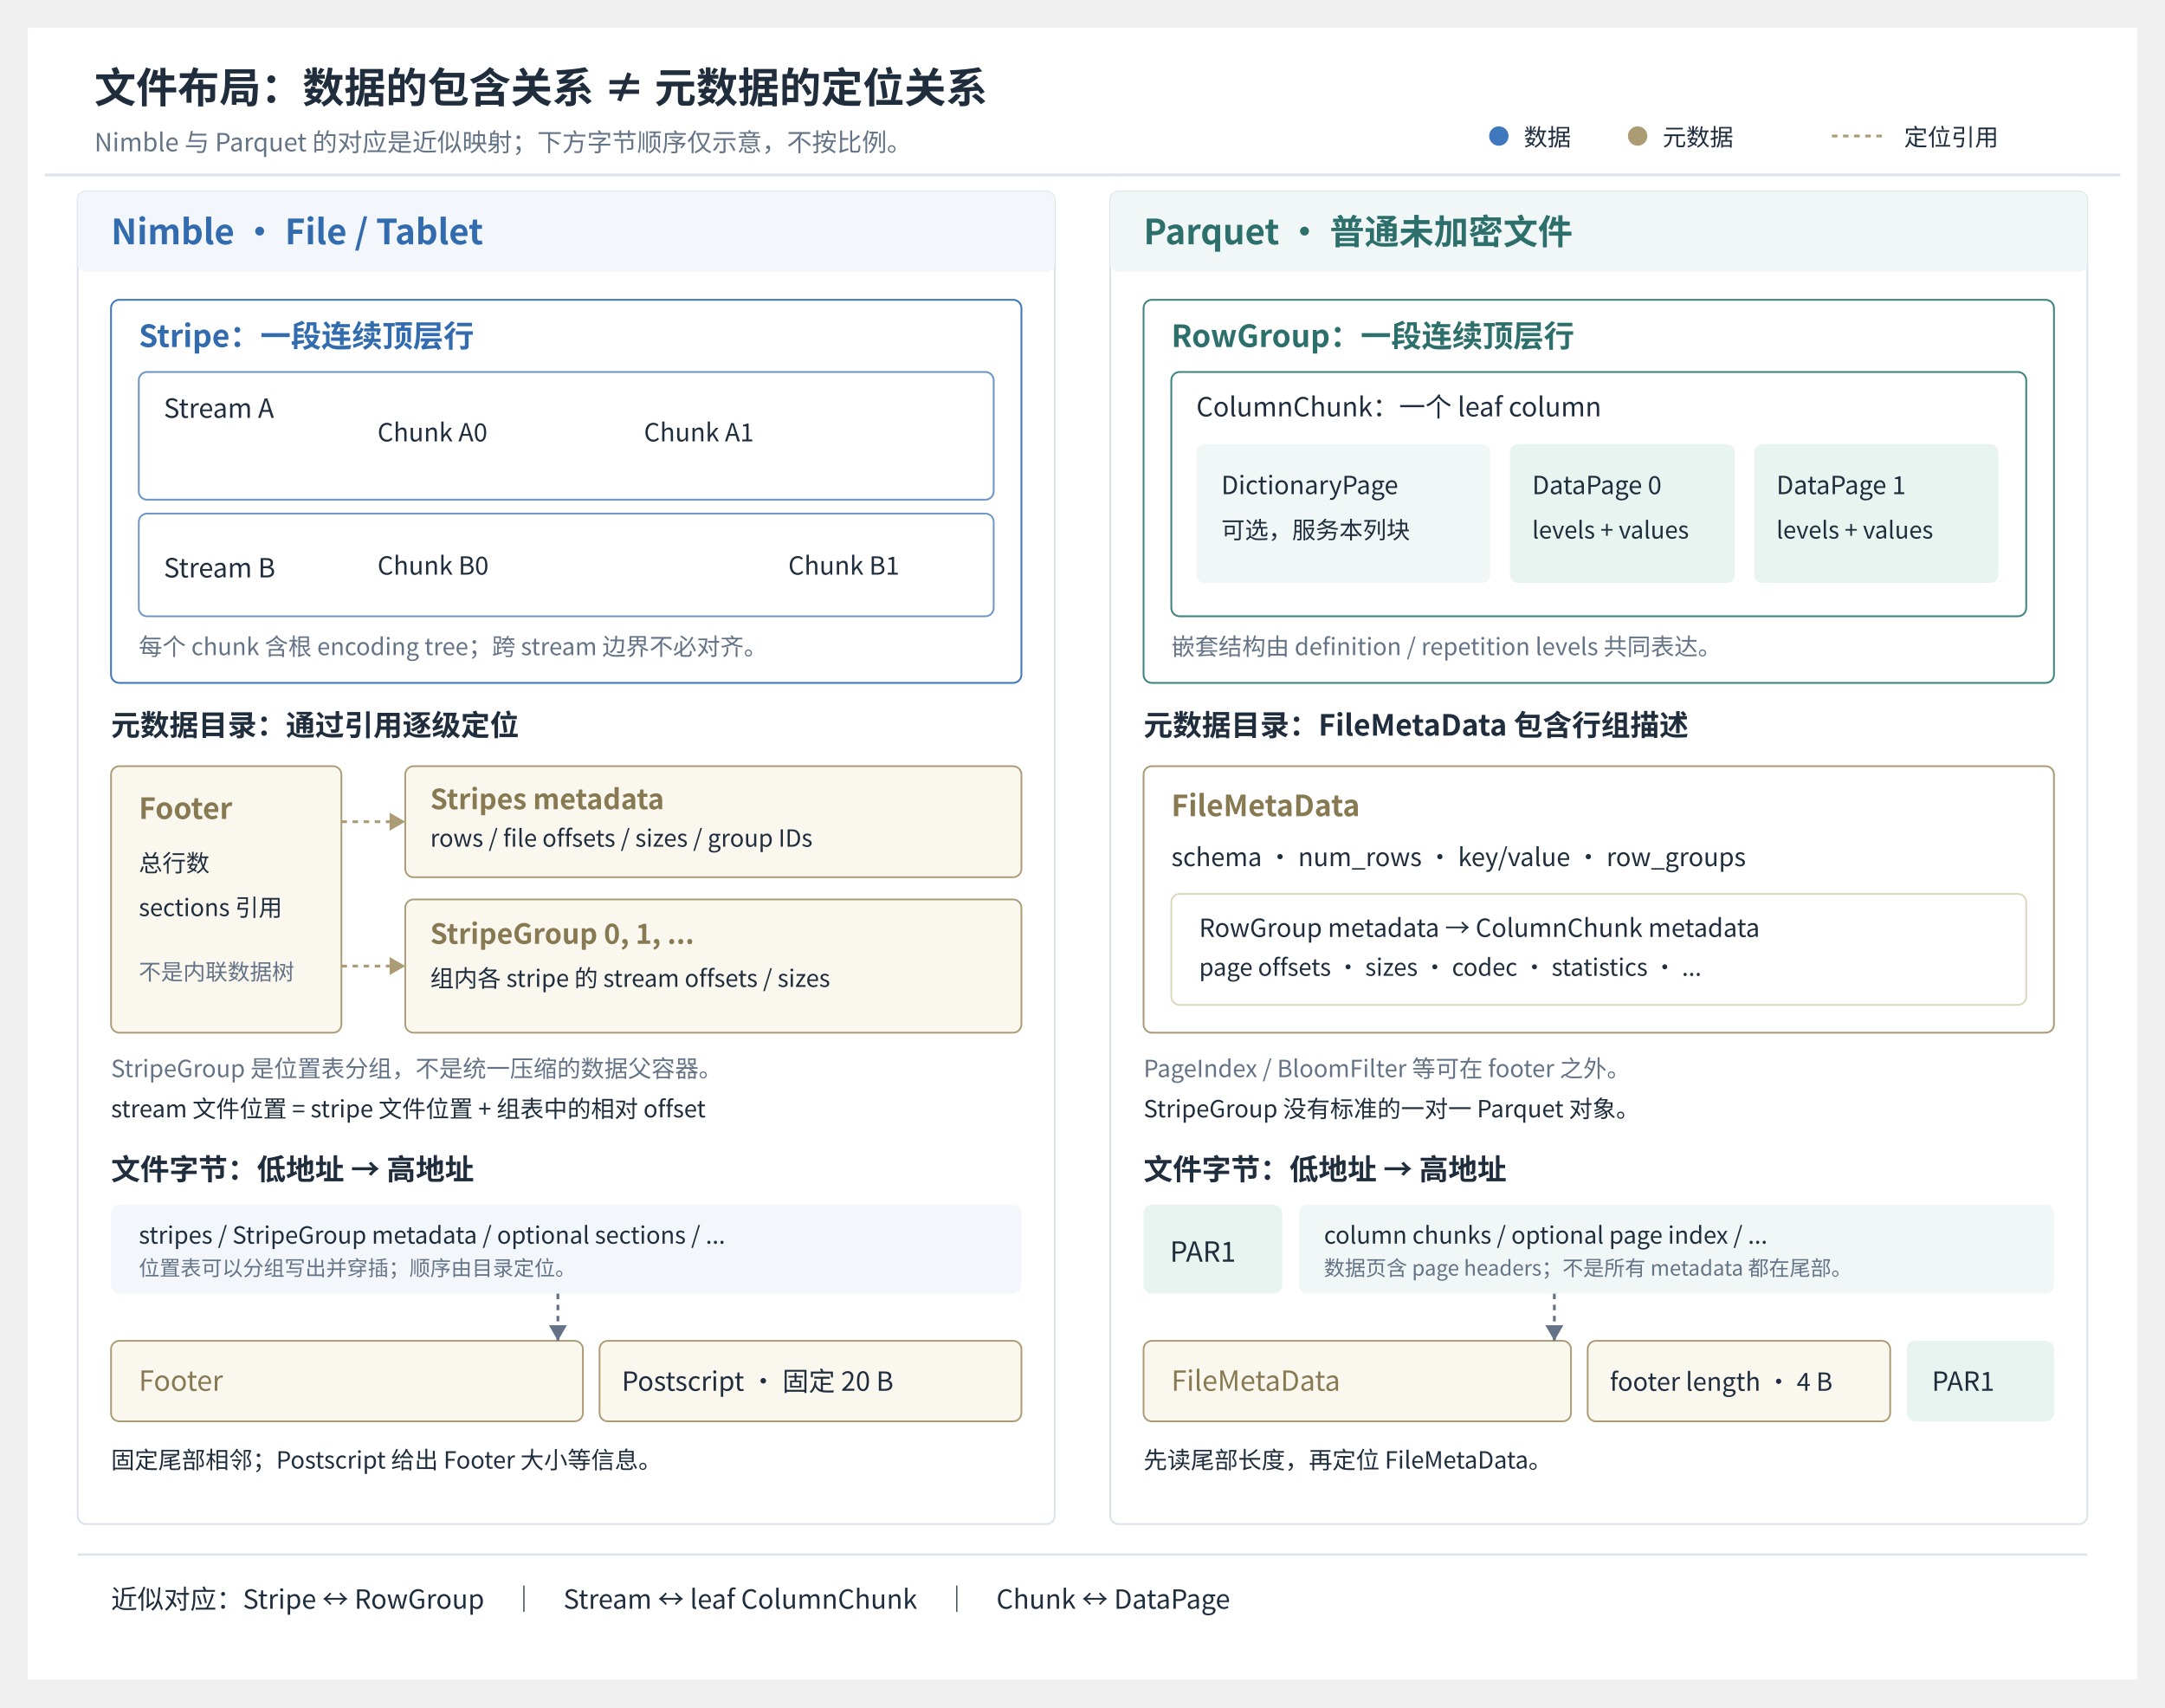
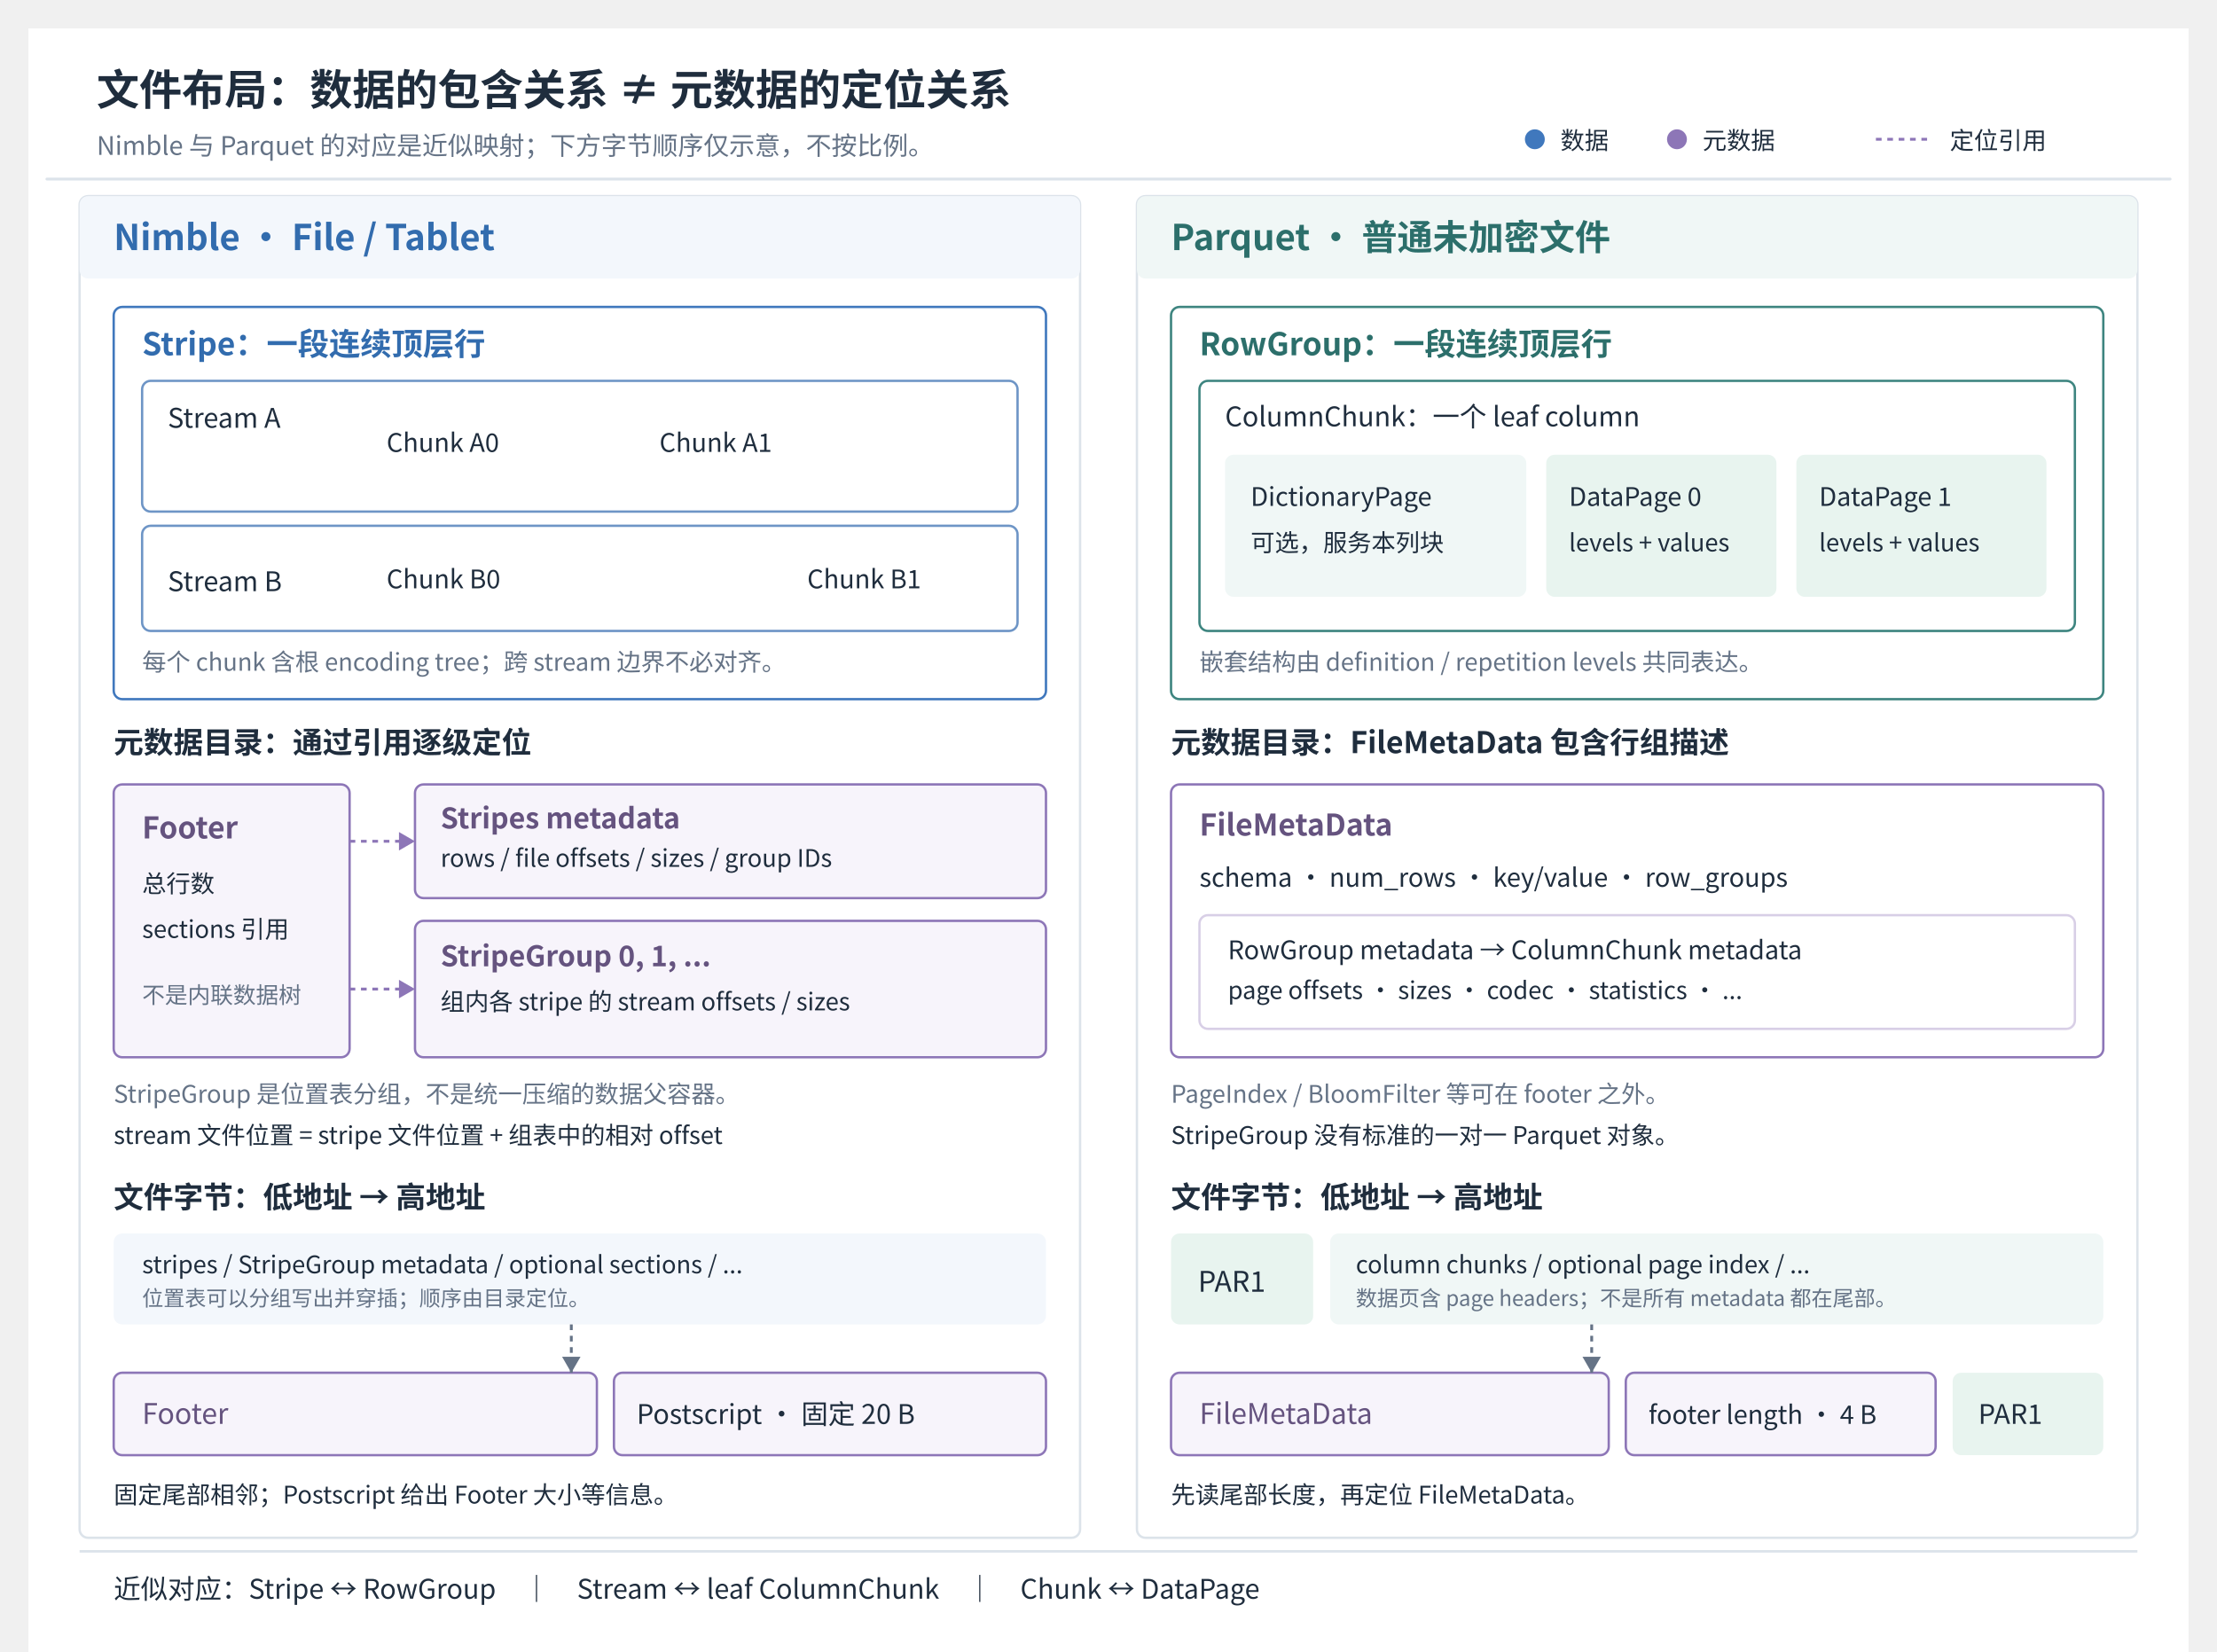
- <svg xmlns="http://www.w3.org/2000/svg" width="1560" height="1230" viewBox="-20 -20 1560 1230" role="img">
+ <svg xmlns="http://www.w3.org/2000/svg" width="1560" height="1162.001" viewBox="-20 -20 1560 1162.001" role="img">
  <defs>
    <marker id="connector-arrow-0" markerUnits="userSpaceOnUse" markerWidth="40" markerHeight="40" refX="11.258" refY="0" orient="auto" overflow="visible">
-       <path fill="#ac9c76" stroke="none" d="M 11.258 0 L 0 -6.5 L 0 6.5 Z" />
+       <path fill="#8d76b7" stroke="none" d="M 11.258 0 L 0 -6.5 L 0 6.5 Z" />
    </marker>
    <marker id="connector-arrow-1" markerUnits="userSpaceOnUse" markerWidth="40" markerHeight="40" refX="11.258" refY="0" orient="auto" overflow="visible">
-       <path fill="#ac9c76" stroke="none" d="M 11.258 0 L 0 -6.5 L 0 6.5 Z" />
+       <path fill="#8d76b7" stroke="none" d="M 11.258 0 L 0 -6.5 L 0 6.5 Z" />
    </marker>
    <marker id="connector-arrow-2" markerUnits="userSpaceOnUse" markerWidth="40" markerHeight="40" refX="11.258" refY="0" orient="auto" overflow="visible">
      <path fill="#657386" stroke="none" d="M 11.258 0 L 0 -6.5 L 0 6.5 Z" />
    </marker>
    <marker id="connector-arrow-3" markerUnits="userSpaceOnUse" markerWidth="40" markerHeight="40" refX="11.258" refY="0" orient="auto" overflow="visible">
      <path fill="#657386" stroke="none" d="M 11.258 0 L 0 -6.5 L 0 6.5 Z" />
    </marker>
  </defs>
  <g id="o7:1" transform="translate(0, 0)">
-     <rect x="0" y="0" width="1520" height="1190" fill="white" stroke="none" stroke-width="0" rx="0" ry="0" />
+     <rect x="0" y="0" width="1520" height="1156" fill="white" stroke="none" stroke-width="0" rx="0" ry="0" />
  </g>
  <g id="o7:2" transform="translate(12, 12)">
-     <rect x="0" y="0" width="1496" height="1166" fill="white" stroke="none" stroke-width="1" rx="6" ry="6" />
+     <rect x="0" y="0" width="1496" height="1132" fill="white" stroke="none" stroke-width="1" rx="6" ry="6" />
  </g>
  <g id="o7:3" transform="translate(13, 13)">
    <rect x="0" y="0" width="1494" height="93" fill="#ffffff" stroke="none" stroke-width="0" rx="0" ry="0" />
  </g>
  <g id="c7:1" transform="translate(13, 106)">
    <path fill="none" stroke="#dce3ea" stroke-width="2.0" stroke-linecap="round" stroke-linejoin="round" d="M 0 0 L 1494 0" />
  </g>
  <g id="o7:4" transform="translate(1053, 71)">
    <ellipse fill="#4078bd" stroke="none" stroke-width="0" cx="7" cy="7" rx="7" ry="7" />
  </g>
  <g id="o7:5" transform="translate(1153, 71)">
-     <ellipse fill="#ac9c76" stroke="none" stroke-width="0" cx="7" cy="7" rx="7" ry="7" />
+     <ellipse fill="#8d76b7" stroke="none" stroke-width="0" cx="7" cy="7" rx="7" ry="7" />
  </g>
  <g id="c7:2" transform="translate(1300, 78)">
-     <path fill="none" stroke="#ac9c76" stroke-width="2.0" stroke-dasharray="4 4" d="M 0 0 L 40 0" />
+     <path fill="none" stroke="#8d76b7" stroke-width="2.0" stroke-dasharray="4 4" d="M 0 0 L 40 0" />
  </g>
  <g id="o7:6" transform="translate(36, 118)">
-     <rect x="0" y="0" width="704" height="960" fill="white" stroke="#dce3ea" stroke-width="1.3" rx="6" ry="6" />
+     <rect x="0" y="0" width="704" height="944.134" fill="white" stroke="#dce3ea" stroke-width="1.65" rx="6" ry="6" />
  </g>
  <g id="o7:7" transform="translate(780, 118)">
-     <rect x="0" y="0" width="704" height="960" fill="white" stroke="#dce3ea" stroke-width="1.3" rx="6" ry="6" />
+     <rect x="0" y="0" width="704" height="944.134" fill="white" stroke="#dce3ea" stroke-width="1.65" rx="6" ry="6" />
  </g>
  <g id="o7:8" transform="translate(36, 118)">
    <rect x="0" y="0" width="704" height="58" fill="#f3f7fc" stroke="none" stroke-width="0" rx="6" ry="6" />
  </g>
  <g id="o7:9" transform="translate(36, 118)">
    <rect x="0" y="0" width="5" height="58" fill="none" stroke="none" stroke-width="0" rx="1.5" ry="1.5" />
  </g>
  <g id="o7:10" transform="translate(780, 118)">
    <rect x="0" y="0" width="704" height="58" fill="#f0f7f6" stroke="none" stroke-width="0" rx="6" ry="6" />
  </g>
  <g id="o7:11" transform="translate(780, 118)">
    <rect x="0" y="0" width="5" height="58" fill="none" stroke="none" stroke-width="0" rx="1.5" ry="1.5" />
  </g>
  <g id="o7:12" transform="translate(60, 196)">
-     <rect x="0" y="0" width="656" height="276" fill="white" stroke="#4078bd" stroke-width="1.3" rx="6" ry="6" />
+     <rect x="0" y="0" width="656" height="276" fill="white" stroke="#4078bd" stroke-width="1.65" rx="6" ry="6" />
  </g>
  <g id="o7:13" transform="translate(60, 196)">
    <rect x="0" y="0" width="5" height="276" fill="none" stroke="none" stroke-width="0" rx="1.5" ry="1.5" />
  </g>
  <g id="o7:14" transform="translate(80, 248)">
-     <rect x="0" y="0" width="616" height="92" fill="white" stroke="#6e95c6" stroke-width="1.3" rx="6" ry="6" />
+     <rect x="0" y="0" width="616" height="92" fill="white" stroke="#6e95c6" stroke-width="1.65" rx="6" ry="6" />
  </g>
  <g id="o7:15" transform="translate(234, 265)">
    <rect x="0" y="0" width="180" height="52" fill="#ffffff" stroke="none" stroke-width="0" rx="6" ry="6" />
  </g>
  <g id="o7:16" transform="translate(426, 265)">
    <rect x="0" y="0" width="250" height="52" fill="#ffffff" stroke="none" stroke-width="0" rx="6" ry="6" />
  </g>
  <g id="o7:17" transform="translate(80, 350)">
-     <rect x="0" y="0" width="616" height="74" fill="#ffffff" stroke="#6e95c6" stroke-width="1.25" rx="6" ry="6" />
+     <rect x="0" y="0" width="616" height="74" fill="#ffffff" stroke="#6e95c6" stroke-width="1.65" rx="6" ry="6" />
  </g>
  <g id="o7:18" transform="translate(234, 362)">
    <rect x="0" y="0" width="284" height="50" fill="#ffffff" stroke="none" stroke-width="0" rx="6" ry="6" />
  </g>
  <g id="o7:19" transform="translate(530, 362)">
    <rect x="0" y="0" width="146" height="50" fill="#ffffff" stroke="none" stroke-width="0" rx="6" ry="6" />
  </g>
  <g id="o7:20" transform="translate(804, 196)">
-     <rect x="0" y="0" width="656" height="276" fill="white" stroke="#3e8580" stroke-width="1.3" rx="6" ry="6" />
+     <rect x="0" y="0" width="656" height="276" fill="white" stroke="#3e8580" stroke-width="1.65" rx="6" ry="6" />
  </g>
  <g id="o7:21" transform="translate(804, 196)">
    <rect x="0" y="0" width="5" height="276" fill="none" stroke="none" stroke-width="0" rx="1.5" ry="1.5" />
  </g>
  <g id="o7:22" transform="translate(824, 248)">
-     <rect x="0" y="0" width="616" height="176" fill="white" stroke="#3e8580" stroke-width="1.3" rx="6" ry="6" />
+     <rect x="0" y="0" width="616" height="176" fill="white" stroke="#3e8580" stroke-width="1.65" rx="6" ry="6" />
  </g>
  <g id="o7:23" transform="translate(842, 300)">
    <rect x="0" y="0" width="212" height="100" fill="#f0f7f6" stroke="none" stroke-width="0" rx="6" ry="6" />
  </g>
  <g id="o7:24" transform="translate(1068, 300)">
    <rect x="0" y="0" width="162" height="100" fill="#e8f4ef" stroke="none" stroke-width="0" rx="6" ry="6" />
  </g>
  <g id="o7:25" transform="translate(1244, 300)">
    <rect x="0" y="0" width="176" height="100" fill="#e8f4ef" stroke="none" stroke-width="0" rx="6" ry="6" />
  </g>
  <g id="o7:26" transform="translate(60, 532)">
-     <rect x="0" y="0" width="166" height="192" fill="#faf7ef" stroke="#ac9c76" stroke-width="1.25" rx="6" ry="6" />
+     <rect x="0" y="0" width="166" height="192" fill="#f7f4fb" stroke="#8d76b7" stroke-width="1.65" rx="6" ry="6" />
  </g>
  <g id="o7:27" transform="translate(60, 532)">
    <rect x="0" y="0" width="5" height="192" fill="none" stroke="none" stroke-width="0" rx="1.5" ry="1.5" />
  </g>
  <g id="o7:28" transform="translate(272, 532)">
-     <rect x="0" y="0" width="444" height="80" fill="#faf7ef" stroke="#ac9c76" stroke-width="1.25" rx="6" ry="6" />
+     <rect x="0" y="0" width="444" height="80" fill="#f7f4fb" stroke="#8d76b7" stroke-width="1.65" rx="6" ry="6" />
  </g>
  <g id="o7:29" transform="translate(272, 532)">
    <rect x="0" y="0" width="5" height="80" fill="none" stroke="none" stroke-width="0" rx="1.5" ry="1.5" />
  </g>
  <g id="o7:30" transform="translate(272, 628)">
-     <rect x="0" y="0" width="444" height="96" fill="#faf7ef" stroke="#ac9c76" stroke-width="1.25" rx="6" ry="6" />
+     <rect x="0" y="0" width="444" height="96" fill="#f7f4fb" stroke="#8d76b7" stroke-width="1.65" rx="6" ry="6" />
  </g>
  <g id="o7:31" transform="translate(272, 628)">
    <rect x="0" y="0" width="5" height="96" fill="none" stroke="none" stroke-width="0" rx="1.5" ry="1.5" />
  </g>
  <g id="o7:32" transform="translate(804, 532)">
-     <rect x="0" y="0" width="656" height="192" fill="white" stroke="#ac9c76" stroke-width="1.3" rx="6" ry="6" />
+     <rect x="0" y="0" width="656" height="192" fill="white" stroke="#8d76b7" stroke-width="1.65" rx="6" ry="6" />
  </g>
  <g id="o7:33" transform="translate(804, 532)">
    <rect x="0" y="0" width="5" height="192" fill="none" stroke="none" stroke-width="0" rx="1.5" ry="1.5" />
  </g>
  <g id="o7:34" transform="translate(824, 624)">
-     <rect x="0" y="0" width="616" height="80" fill="#ffffff" stroke="#ded5bd" stroke-width="1.25" rx="6" ry="6" />
+     <rect x="0" y="0" width="616" height="80" fill="#ffffff" stroke="#d8cfe6" stroke-width="1.65" rx="6" ry="6" />
  </g>
  <g id="o7:35" transform="translate(60, 848)">
    <rect x="0" y="0" width="656" height="64" fill="#f3f7fc" stroke="none" stroke-width="0" rx="6" ry="6" />
  </g>
  <g id="o7:36" transform="translate(60, 848)">
    <rect x="0" y="0" width="5" height="64" fill="none" stroke="none" stroke-width="0" rx="1.5" ry="1.5" />
  </g>
  <g id="o7:37" transform="translate(60, 946)">
-     <rect x="0" y="0" width="340" height="58" fill="#faf7ef" stroke="#ac9c76" stroke-width="1.25" rx="6" ry="6" />
+     <rect x="0" y="0" width="340" height="58" fill="#f7f4fb" stroke="#8d76b7" stroke-width="1.65" rx="6" ry="6" />
  </g>
  <g id="o7:38" transform="translate(60, 946)">
    <rect x="0" y="0" width="5" height="58" fill="none" stroke="none" stroke-width="0" rx="1.5" ry="1.5" />
  </g>
  <g id="o7:39" transform="translate(412, 946)">
-     <rect x="0" y="0" width="304" height="58" fill="#faf7ef" stroke="#ac9c76" stroke-width="1.25" rx="6" ry="6" />
+     <rect x="0" y="0" width="304" height="58" fill="#f7f4fb" stroke="#8d76b7" stroke-width="1.65" rx="6" ry="6" />
  </g>
  <g id="o7:40" transform="translate(412, 946)">
    <rect x="0" y="0" width="5" height="58" fill="none" stroke="none" stroke-width="0" rx="1.5" ry="1.5" />
  </g>
  <g id="o7:41" transform="translate(804, 848)">
    <rect x="0" y="0" width="100" height="64" fill="#e8f4ef" stroke="none" stroke-width="0" rx="6" ry="6" />
  </g>
  <g id="o7:42" transform="translate(916, 848)">
    <rect x="0" y="0" width="544" height="64" fill="#f0f7f6" stroke="none" stroke-width="0" rx="6" ry="6" />
  </g>
  <g id="o7:43" transform="translate(916, 848)">
    <rect x="0" y="0" width="5" height="64" fill="none" stroke="none" stroke-width="0" rx="1.5" ry="1.5" />
  </g>
  <g id="o7:44" transform="translate(804, 946)">
-     <rect x="0" y="0" width="308" height="58" fill="#faf7ef" stroke="#ac9c76" stroke-width="1.25" rx="6" ry="6" />
+     <rect x="0" y="0" width="308" height="58" fill="#f7f4fb" stroke="#8d76b7" stroke-width="1.65" rx="6" ry="6" />
  </g>
  <g id="o7:45" transform="translate(804, 946)">
    <rect x="0" y="0" width="5" height="58" fill="none" stroke="none" stroke-width="0" rx="1.5" ry="1.5" />
  </g>
  <g id="o7:46" transform="translate(1124, 946)">
-     <rect x="0" y="0" width="218" height="58" fill="#faf7ef" stroke="#ac9c76" stroke-width="1.25" rx="6" ry="6" />
+     <rect x="0" y="0" width="218" height="58" fill="#f7f4fb" stroke="#8d76b7" stroke-width="1.65" rx="6" ry="6" />
  </g>
  <g id="o7:47" transform="translate(1124, 946)">
    <rect x="0" y="0" width="5" height="58" fill="none" stroke="none" stroke-width="0" rx="1.5" ry="1.5" />
  </g>
  <g id="o7:48" transform="translate(1354, 946)">
    <rect x="0" y="0" width="106" height="58" fill="#e8f4ef" stroke="none" stroke-width="0" rx="6" ry="6" />
  </g>
-   <g id="o7:49" transform="translate(36, 1100)">
-     <rect x="0" y="0" width="1448" height="62" fill="white" stroke="none" stroke-width="0" rx="6" ry="6" />
-     <line x1="0.0" y1="0.0" x2="1448.0" y2="0.0" stroke="#dce3ea" stroke-width="1.6" data-style-decoration="summary-divider" />
-   </g>
-   <g id="o7:50" transform="translate(36, 1100)">
-     <rect x="0" y="0" width="5" height="62" fill="none" stroke="none" stroke-width="0" rx="1.5" ry="1.5" />
+   <g id="o7:49" transform="translate(36, 1071.667)">
+     <rect x="0" y="0" width="1448" height="56.333" fill="white" stroke="none" stroke-width="0" rx="6" ry="6" />
+     <line x1="0.0" y1="0" x2="1448.0" y2="0" stroke="#dce3ea" stroke-width="1.8" data-style-decoration="summary-divider" />
+   </g>
+   <g id="o7:50" transform="translate(36, 1071.667)">
+     <rect x="0" y="0" width="5" height="56.333" fill="none" stroke="none" stroke-width="0" rx="1.5" ry="1.5" />
  </g>
  <g id="c7:3" transform="translate(226, 572)">
-     <path fill="none" stroke="#ac9c76" stroke-width="2.0" stroke-dasharray="4 4" marker-end="url(#connector-arrow-0)" d="M 0 0 L 46 0" />
+     <path fill="none" stroke="#8d76b7" stroke-width="2.0" stroke-dasharray="4 4" marker-end="url(#connector-arrow-0)" d="M 0 0 L 46 0" />
  </g>
  <g id="c7:4" transform="translate(226, 676)">
-     <path fill="none" stroke="#ac9c76" stroke-width="2.0" stroke-dasharray="4 4" marker-end="url(#connector-arrow-1)" d="M 0 0 L 46 0" />
+     <path fill="none" stroke="#8d76b7" stroke-width="2.0" stroke-dasharray="4 4" marker-end="url(#connector-arrow-1)" d="M 0 0 L 46 0" />
  </g>
  <g id="c7:5" transform="translate(382, 912)">
    <path fill="none" stroke="#657386" stroke-width="2.0" stroke-dasharray="4 4" marker-end="url(#connector-arrow-2)" d="M 0 0 L 0 34" />
  </g>
  <g id="c7:6" transform="translate(1100, 912)">
    <path fill="none" stroke="#657386" stroke-width="2.0" stroke-dasharray="4 4" marker-end="url(#connector-arrow-3)" d="M 0 0 L 0 34" />
  </g>
  <g id="a7:1" transform="translate(48, 18.705)">
    <text font-size="30" font-family="Noto Sans SC, Noto Sans CJK SC, Inter, Arial, sans-serif" font-weight="bold" fill="#1f2d3d" text-anchor="start" dominant-baseline="alphabetic" x="0">
      <tspan x="0" y="35.295">
        <tspan x="0" text-anchor="start">文件布局：数据的包含关系 ≠ 元数据的定位关系</tspan>
      </tspan>
    </text>
  </g>
  <g id="a7:2" transform="translate(48, 67.823)">
    <text font-size="18" font-family="Noto Sans SC, Noto Sans CJK SC, Inter, Arial, sans-serif" font-weight="normal" fill="#657386" text-anchor="start" dominant-baseline="alphabetic" x="0">
      <tspan x="0" y="21.177">
        <tspan x="0" text-anchor="start">Nimble 与 Parquet 的对应是近似映射；下方字节顺序仅示意，不按比例。</tspan>
      </tspan>
    </text>
  </g>
  <g id="a7:3" transform="translate(1078, 64.9995)">
    <text font-size="17" font-family="Noto Sans SC, Noto Sans CJK SC, Inter, Arial, sans-serif" font-weight="normal" fill="#1f2d3d" text-anchor="start" dominant-baseline="alphabetic" x="0">
      <tspan x="0" y="20.001">
        <tspan x="0" text-anchor="start">数据</tspan>
      </tspan>
    </text>
  </g>
  <g id="a7:4" transform="translate(1178, 64.9995)">
    <text font-size="17" font-family="Noto Sans SC, Noto Sans CJK SC, Inter, Arial, sans-serif" font-weight="normal" fill="#1f2d3d" text-anchor="start" dominant-baseline="alphabetic" x="0">
      <tspan x="0" y="20.001">
        <tspan x="0" text-anchor="start">元数据</tspan>
      </tspan>
    </text>
  </g>
  <g id="a7:5" transform="translate(1352, 64.9995)">
    <text font-size="17" font-family="Noto Sans SC, Noto Sans CJK SC, Inter, Arial, sans-serif" font-weight="normal" fill="#1f2d3d" text-anchor="start" dominant-baseline="alphabetic" x="0">
      <tspan x="0" y="20.001">
        <tspan x="0" text-anchor="start">定位引用</tspan>
      </tspan>
    </text>
  </g>
  <g id="a7:6" transform="translate(60, 126.5875)">
    <text font-size="25" font-family="Noto Sans SC, Noto Sans CJK SC, Inter, Arial, sans-serif" font-weight="bold" fill="#326cae" text-anchor="start" dominant-baseline="alphabetic" x="0">
      <tspan x="0" y="29.412">
        <tspan x="0" text-anchor="start">Nimble · File / Tablet</tspan>
      </tspan>
    </text>
  </g>
  <g id="a7:7" transform="translate(804, 126.5875)">
    <text font-size="25" font-family="Noto Sans SC, Noto Sans CJK SC, Inter, Arial, sans-serif" font-weight="bold" fill="#2c6f6b" text-anchor="start" dominant-baseline="alphabetic" x="0">
      <tspan x="0" y="29.412">
        <tspan x="0" text-anchor="start">Parquet · 普通未加密文件</tspan>
      </tspan>
    </text>
  </g>
  <g id="a7:8" transform="translate(80, 204.117)">
    <text font-size="22" font-family="Noto Sans SC, Noto Sans CJK SC, Inter, Arial, sans-serif" font-weight="bold" fill="#326cae" text-anchor="start" dominant-baseline="alphabetic" x="0">
      <tspan x="0" y="25.883">
        <tspan x="0" text-anchor="start">Stripe：一段连续顶层行</tspan>
      </tspan>
    </text>
  </g>
  <g id="a7:9" transform="translate(98, 258.6465)">
    <text font-size="19" font-family="Noto Sans SC, Noto Sans CJK SC, Inter, Arial, sans-serif" font-weight="normal" fill="#1f2d3d" text-anchor="start" dominant-baseline="alphabetic" x="0">
      <tspan x="0" y="22.354">
        <tspan x="0" text-anchor="start">Stream A</tspan>
      </tspan>
    </text>
  </g>
  <g id="a7:10" transform="translate(252, 276.823)">
    <text font-size="18" font-family="Noto Sans SC, Noto Sans CJK SC, Inter, Arial, sans-serif" font-weight="normal" fill="#1f2d3d" text-anchor="start" dominant-baseline="alphabetic" x="0">
      <tspan x="0" y="21.177">
        <tspan x="0" text-anchor="start">Chunk A0</tspan>
      </tspan>
    </text>
  </g>
  <g id="a7:11" transform="translate(444, 276.823)">
    <text font-size="18" font-family="Noto Sans SC, Noto Sans CJK SC, Inter, Arial, sans-serif" font-weight="normal" fill="#1f2d3d" text-anchor="start" dominant-baseline="alphabetic" x="0">
      <tspan x="0" y="21.177">
        <tspan x="0" text-anchor="start">Chunk A1</tspan>
      </tspan>
    </text>
  </g>
  <g id="a7:12" transform="translate(98, 373.6465)">
    <text font-size="19" font-family="Noto Sans SC, Noto Sans CJK SC, Inter, Arial, sans-serif" font-weight="normal" fill="#1f2d3d" text-anchor="start" dominant-baseline="alphabetic" x="0">
      <tspan x="0" y="22.354">
        <tspan x="0" text-anchor="start">Stream B</tspan>
      </tspan>
    </text>
  </g>
  <g id="a7:13" transform="translate(252, 372.823)">
    <text font-size="18" font-family="Noto Sans SC, Noto Sans CJK SC, Inter, Arial, sans-serif" font-weight="normal" fill="#1f2d3d" text-anchor="start" dominant-baseline="alphabetic" x="0">
      <tspan x="0" y="21.177">
        <tspan x="0" text-anchor="start">Chunk B0</tspan>
      </tspan>
    </text>
  </g>
  <g id="a7:14" transform="translate(548, 372.823)">
    <text font-size="18" font-family="Noto Sans SC, Noto Sans CJK SC, Inter, Arial, sans-serif" font-weight="normal" fill="#1f2d3d" text-anchor="start" dominant-baseline="alphabetic" x="0">
      <tspan x="0" y="21.177">
        <tspan x="0" text-anchor="start">Chunk B1</tspan>
      </tspan>
    </text>
  </g>
  <g id="a7:15" transform="translate(80, 431.9995)">
    <text font-size="17" font-family="Noto Sans SC, Noto Sans CJK SC, Inter, Arial, sans-serif" font-weight="normal" fill="#657386" text-anchor="start" dominant-baseline="alphabetic" x="0">
      <tspan x="0" y="20.001">
        <tspan x="0" text-anchor="start">每个 chunk 含根 encoding tree；跨 stream 边界不必对齐。</tspan>
      </tspan>
    </text>
  </g>
  <g id="a7:16" transform="translate(824, 204.117)">
    <text font-size="22" font-family="Noto Sans SC, Noto Sans CJK SC, Inter, Arial, sans-serif" font-weight="bold" fill="#2c6f6b" text-anchor="start" dominant-baseline="alphabetic" x="0">
      <tspan x="0" y="25.883">
        <tspan x="0" text-anchor="start">RowGroup：一段连续顶层行</tspan>
      </tspan>
    </text>
  </g>
  <g id="a7:17" transform="translate(842, 257.6465)">
    <text font-size="19" font-family="Noto Sans SC, Noto Sans CJK SC, Inter, Arial, sans-serif" font-weight="normal" fill="#1f2d3d" text-anchor="start" dominant-baseline="alphabetic" x="0">
      <tspan x="0" y="22.354">
        <tspan x="0" text-anchor="start">ColumnChunk：一个 leaf column</tspan>
      </tspan>
    </text>
  </g>
  <g id="a7:18" transform="translate(860, 314.823)">
    <text font-size="18" font-family="Noto Sans SC, Noto Sans CJK SC, Inter, Arial, sans-serif" font-weight="normal" fill="#1f2d3d" text-anchor="start" dominant-baseline="alphabetic" x="0">
      <tspan x="0" y="21.177">
        <tspan x="0" text-anchor="start">DictionaryPage</tspan>
      </tspan>
    </text>
  </g>
  <g id="a7:19" transform="translate(860, 347.9995)">
    <text font-size="17" font-family="Noto Sans SC, Noto Sans CJK SC, Inter, Arial, sans-serif" font-weight="normal" fill="#1f2d3d" text-anchor="start" dominant-baseline="alphabetic" x="0">
      <tspan x="0" y="20.001">
        <tspan x="0" text-anchor="start">可选，服务本列块</tspan>
      </tspan>
    </text>
  </g>
  <g id="a7:20" transform="translate(1084, 314.823)">
    <text font-size="18" font-family="Noto Sans SC, Noto Sans CJK SC, Inter, Arial, sans-serif" font-weight="normal" fill="#1f2d3d" text-anchor="start" dominant-baseline="alphabetic" x="0">
      <tspan x="0" y="21.177">
        <tspan x="0" text-anchor="start">DataPage 0</tspan>
      </tspan>
    </text>
  </g>
  <g id="a7:21" transform="translate(1084, 347.9995)">
    <text font-size="17" font-family="Noto Sans SC, Noto Sans CJK SC, Inter, Arial, sans-serif" font-weight="normal" fill="#1f2d3d" text-anchor="start" dominant-baseline="alphabetic" x="0">
      <tspan x="0" y="20.001">
        <tspan x="0" text-anchor="start">levels + values</tspan>
      </tspan>
    </text>
  </g>
  <g id="a7:22" transform="translate(1260, 314.823)">
    <text font-size="18" font-family="Noto Sans SC, Noto Sans CJK SC, Inter, Arial, sans-serif" font-weight="normal" fill="#1f2d3d" text-anchor="start" dominant-baseline="alphabetic" x="0">
      <tspan x="0" y="21.177">
        <tspan x="0" text-anchor="start">DataPage 1</tspan>
      </tspan>
    </text>
  </g>
  <g id="a7:23" transform="translate(1260, 347.9995)">
    <text font-size="17" font-family="Noto Sans SC, Noto Sans CJK SC, Inter, Arial, sans-serif" font-weight="normal" fill="#1f2d3d" text-anchor="start" dominant-baseline="alphabetic" x="0">
      <tspan x="0" y="20.001">
        <tspan x="0" text-anchor="start">levels + values</tspan>
      </tspan>
    </text>
  </g>
  <g id="a7:24" transform="translate(824, 431.9995)">
    <text font-size="17" font-family="Noto Sans SC, Noto Sans CJK SC, Inter, Arial, sans-serif" font-weight="normal" fill="#657386" text-anchor="start" dominant-baseline="alphabetic" x="0">
      <tspan x="0" y="20.001">
        <tspan x="0" text-anchor="start">嵌套结构由 definition / repetition levels 共同表达。</tspan>
      </tspan>
    </text>
  </g>
  <g id="a7:25" transform="translate(60, 485.2935)">
    <text font-size="21" font-family="Noto Sans SC, Noto Sans CJK SC, Inter, Arial, sans-serif" font-weight="bold" fill="#1f2d3d" text-anchor="start" dominant-baseline="alphabetic" x="0">
      <tspan x="0" y="24.707">
        <tspan x="0" text-anchor="start">元数据目录：通过引用逐级定位</tspan>
      </tspan>
    </text>
  </g>
  <g id="a7:26" transform="translate(80, 545.2935)">
-     <text font-size="21" font-family="Noto Sans SC, Noto Sans CJK SC, Inter, Arial, sans-serif" font-weight="bold" fill="#877951" text-anchor="start" dominant-baseline="alphabetic" x="0">
+     <text font-size="21" font-family="Noto Sans SC, Noto Sans CJK SC, Inter, Arial, sans-serif" font-weight="bold" fill="#65537f" text-anchor="start" dominant-baseline="alphabetic" x="0">
      <tspan x="0" y="24.707">
        <tspan x="0" text-anchor="start">Footer</tspan>
      </tspan>
    </text>
  </g>
  <g id="a7:27" transform="translate(80, 587.9995)">
    <text font-size="17" font-family="Noto Sans SC, Noto Sans CJK SC, Inter, Arial, sans-serif" font-weight="normal" fill="#1f2d3d" text-anchor="start" dominant-baseline="alphabetic" x="0">
      <tspan x="0" y="20.001">
        <tspan x="0" text-anchor="start">总行数</tspan>
      </tspan>
    </text>
  </g>
  <g id="a7:28" transform="translate(80, 619.9995)">
    <text font-size="17" font-family="Noto Sans SC, Noto Sans CJK SC, Inter, Arial, sans-serif" font-weight="normal" fill="#1f2d3d" text-anchor="start" dominant-baseline="alphabetic" x="0">
      <tspan x="0" y="20.001">
        <tspan x="0" text-anchor="start">sections 引用</tspan>
      </tspan>
    </text>
  </g>
  <g id="a7:29" transform="translate(80, 667.176)">
    <text font-size="16" font-family="Noto Sans SC, Noto Sans CJK SC, Inter, Arial, sans-serif" font-weight="normal" fill="#657386" text-anchor="start" dominant-baseline="alphabetic" x="0">
      <tspan x="0" y="18.824">
        <tspan x="0" text-anchor="start">不是内联数据树</tspan>
      </tspan>
    </text>
  </g>
  <g id="a7:30" transform="translate(290, 539.47)">
-     <text font-size="20" font-family="Noto Sans SC, Noto Sans CJK SC, Inter, Arial, sans-serif" font-weight="bold" fill="#877951" text-anchor="start" dominant-baseline="alphabetic" x="0">
+     <text font-size="20" font-family="Noto Sans SC, Noto Sans CJK SC, Inter, Arial, sans-serif" font-weight="bold" fill="#65537f" text-anchor="start" dominant-baseline="alphabetic" x="0">
      <tspan x="0" y="23.53">
        <tspan x="0" text-anchor="start">Stripes metadata</tspan>
      </tspan>
    </text>
  </g>
  <g id="a7:31" transform="translate(290, 569.9995)">
    <text font-size="17" font-family="Noto Sans SC, Noto Sans CJK SC, Inter, Arial, sans-serif" font-weight="normal" fill="#1f2d3d" text-anchor="start" dominant-baseline="alphabetic" x="0">
      <tspan x="0" y="20.001">
        <tspan x="0" text-anchor="start">rows / file offsets / sizes / group IDs</tspan>
      </tspan>
    </text>
  </g>
  <g id="a7:32" transform="translate(290, 636.47)">
-     <text font-size="20" font-family="Noto Sans SC, Noto Sans CJK SC, Inter, Arial, sans-serif" font-weight="bold" fill="#877951" text-anchor="start" dominant-baseline="alphabetic" x="0">
+     <text font-size="20" font-family="Noto Sans SC, Noto Sans CJK SC, Inter, Arial, sans-serif" font-weight="bold" fill="#65537f" text-anchor="start" dominant-baseline="alphabetic" x="0">
      <tspan x="0" y="23.53">
        <tspan x="0" text-anchor="start">StripeGroup 0, 1, ...</tspan>
      </tspan>
    </text>
  </g>
  <g id="a7:33" transform="translate(290, 670.9995)">
    <text font-size="17" font-family="Noto Sans SC, Noto Sans CJK SC, Inter, Arial, sans-serif" font-weight="normal" fill="#1f2d3d" text-anchor="start" dominant-baseline="alphabetic" x="0">
      <tspan x="0" y="20.001">
        <tspan x="0" text-anchor="start">组内各 stripe 的 stream offsets / sizes</tspan>
      </tspan>
    </text>
  </g>
  <g id="a7:34" transform="translate(60, 735.9995)">
    <text font-size="17" font-family="Noto Sans SC, Noto Sans CJK SC, Inter, Arial, sans-serif" font-weight="normal" fill="#657386" text-anchor="start" dominant-baseline="alphabetic" x="0">
      <tspan x="0" y="20.001">
        <tspan x="0" text-anchor="start">StripeGroup 是位置表分组，不是统一压缩的数据父容器。</tspan>
      </tspan>
    </text>
  </g>
  <g id="a7:35" transform="translate(60, 764.9995)">
    <text font-size="17" font-family="Noto Sans SC, Noto Sans CJK SC, Inter, Arial, sans-serif" font-weight="normal" fill="#1f2d3d" text-anchor="start" dominant-baseline="alphabetic" x="0">
      <tspan x="0" y="20.001">
        <tspan x="0" text-anchor="start">stream 文件位置 = stripe 文件位置 + 组表中的相对 offset</tspan>
      </tspan>
    </text>
  </g>
  <g id="a7:36" transform="translate(804, 485.2935)">
    <text font-size="21" font-family="Noto Sans SC, Noto Sans CJK SC, Inter, Arial, sans-serif" font-weight="bold" fill="#1f2d3d" text-anchor="start" dominant-baseline="alphabetic" x="0">
      <tspan x="0" y="24.707">
        <tspan x="0" text-anchor="start">元数据目录：FileMetaData 包含行组描述</tspan>
      </tspan>
    </text>
  </g>
  <g id="a7:37" transform="translate(824, 543.2935)">
-     <text font-size="21" font-family="Noto Sans SC, Noto Sans CJK SC, Inter, Arial, sans-serif" font-weight="bold" fill="#877951" text-anchor="start" dominant-baseline="alphabetic" x="0">
+     <text font-size="21" font-family="Noto Sans SC, Noto Sans CJK SC, Inter, Arial, sans-serif" font-weight="bold" fill="#65537f" text-anchor="start" dominant-baseline="alphabetic" x="0">
      <tspan x="0" y="24.707">
        <tspan x="0" text-anchor="start">FileMetaData</tspan>
      </tspan>
    </text>
  </g>
  <g id="a7:38" transform="translate(824, 582.823)">
    <text font-size="18" font-family="Noto Sans SC, Noto Sans CJK SC, Inter, Arial, sans-serif" font-weight="normal" fill="#1f2d3d" text-anchor="start" dominant-baseline="alphabetic" x="0">
      <tspan x="0" y="21.177">
        <tspan x="0" text-anchor="start">schema · num_rows · key/value · row_groups</tspan>
      </tspan>
    </text>
  </g>
  <g id="a7:39" transform="translate(844, 633.823)">
    <text font-size="18" font-family="Noto Sans SC, Noto Sans CJK SC, Inter, Arial, sans-serif" font-weight="normal" fill="#1f2d3d" text-anchor="start" dominant-baseline="alphabetic" x="0">
      <tspan x="0" y="21.177">
        <tspan x="0" text-anchor="start">RowGroup metadata → ColumnChunk metadata</tspan>
      </tspan>
    </text>
  </g>
  <g id="a7:40" transform="translate(844, 662.9995)">
    <text font-size="17" font-family="Noto Sans SC, Noto Sans CJK SC, Inter, Arial, sans-serif" font-weight="normal" fill="#1f2d3d" text-anchor="start" dominant-baseline="alphabetic" x="0">
      <tspan x="0" y="20.001">
        <tspan x="0" text-anchor="start">page offsets · sizes · codec · statistics · ...</tspan>
      </tspan>
    </text>
  </g>
  <g id="a7:41" transform="translate(804, 735.9995)">
    <text font-size="17" font-family="Noto Sans SC, Noto Sans CJK SC, Inter, Arial, sans-serif" font-weight="normal" fill="#657386" text-anchor="start" dominant-baseline="alphabetic" x="0">
      <tspan x="0" y="20.001">
        <tspan x="0" text-anchor="start">PageIndex / BloomFilter 等可在 footer 之外。</tspan>
      </tspan>
    </text>
  </g>
  <g id="a7:42" transform="translate(804, 764.9995)">
    <text font-size="17" font-family="Noto Sans SC, Noto Sans CJK SC, Inter, Arial, sans-serif" font-weight="normal" fill="#1f2d3d" text-anchor="start" dominant-baseline="alphabetic" x="0">
      <tspan x="0" y="20.001">
        <tspan x="0" text-anchor="start">StripeGroup 没有标准的一对一 Parquet 对象。</tspan>
      </tspan>
    </text>
  </g>
  <g id="a7:43" transform="translate(60, 805.2935)">
    <text font-size="21" font-family="Noto Sans SC, Noto Sans CJK SC, Inter, Arial, sans-serif" font-weight="bold" fill="#1f2d3d" text-anchor="start" dominant-baseline="alphabetic" x="0">
      <tspan x="0" y="24.707">
        <tspan x="0" text-anchor="start">文件字节：低地址 → 高地址</tspan>
      </tspan>
    </text>
  </g>
  <g id="a7:44" transform="translate(80, 855.9995)">
    <text font-size="17" font-family="Noto Sans SC, Noto Sans CJK SC, Inter, Arial, sans-serif" font-weight="normal" fill="#1f2d3d" text-anchor="start" dominant-baseline="alphabetic" x="0">
      <tspan x="0" y="20.001">
        <tspan x="0" text-anchor="start">stripes / StripeGroup metadata / optional sections / ...</tspan>
      </tspan>
    </text>
  </g>
  <g id="a7:45" transform="translate(80, 881.3525)">
    <text font-size="15" font-family="Noto Sans SC, Noto Sans CJK SC, Inter, Arial, sans-serif" font-weight="normal" fill="#657386" text-anchor="start" dominant-baseline="alphabetic" x="0">
      <tspan x="0" y="17.648">
        <tspan x="0" text-anchor="start">位置表可以分组写出并穿插；顺序由目录定位。</tspan>
      </tspan>
    </text>
  </g>
  <g id="a7:46" transform="translate(80, 958.47)">
-     <text font-size="20" font-family="Noto Sans SC, Noto Sans CJK SC, Inter, Arial, sans-serif" font-weight="normal" fill="#877951" text-anchor="start" dominant-baseline="alphabetic" x="0">
+     <text font-size="20" font-family="Noto Sans SC, Noto Sans CJK SC, Inter, Arial, sans-serif" font-weight="normal" fill="#65537f" text-anchor="start" dominant-baseline="alphabetic" x="0">
      <tspan x="0" y="23.53">
        <tspan x="0" text-anchor="start">Footer</tspan>
      </tspan>
    </text>
  </g>
  <g id="a7:47" transform="translate(428, 959.6465)">
    <text font-size="19" font-family="Noto Sans SC, Noto Sans CJK SC, Inter, Arial, sans-serif" font-weight="normal" fill="#1f2d3d" text-anchor="start" dominant-baseline="alphabetic" x="0">
      <tspan x="0" y="22.354">
        <tspan x="0" text-anchor="start">Postscript · 固定 20 B</tspan>
      </tspan>
    </text>
  </g>
  <g id="a7:48" transform="translate(60, 1018)">
    <text font-size="17" font-family="Noto Sans SC, Noto Sans CJK SC, Inter, Arial, sans-serif" font-weight="normal" fill="#1f2d3d" text-anchor="start" dominant-baseline="alphabetic" x="0">
      <tspan x="0" y="20.001">
        <tspan x="0" text-anchor="start">固定尾部相邻；Postscript 给出 Footer 大小等信息。</tspan>
      </tspan>
    </text>
  </g>
  <g id="a7:49" transform="translate(804, 805.2935)">
    <text font-size="21" font-family="Noto Sans SC, Noto Sans CJK SC, Inter, Arial, sans-serif" font-weight="bold" fill="#1f2d3d" text-anchor="start" dominant-baseline="alphabetic" x="0">
      <tspan x="0" y="24.707">
        <tspan x="0" text-anchor="start">文件字节：低地址 → 高地址</tspan>
      </tspan>
    </text>
  </g>
  <g id="a7:50" transform="translate(823, 865.47)">
    <text font-size="20" font-family="Noto Sans SC, Noto Sans CJK SC, Inter, Arial, sans-serif" font-weight="normal" fill="#1f2d3d" text-anchor="start" dominant-baseline="alphabetic" x="0">
      <tspan x="0" y="23.53">
        <tspan x="0" text-anchor="start">PAR1</tspan>
      </tspan>
    </text>
  </g>
  <g id="a7:51" transform="translate(934, 855.9995)">
    <text font-size="17" font-family="Noto Sans SC, Noto Sans CJK SC, Inter, Arial, sans-serif" font-weight="normal" fill="#1f2d3d" text-anchor="start" dominant-baseline="alphabetic" x="0">
      <tspan x="0" y="20.001">
        <tspan x="0" text-anchor="start">column chunks / optional page index / ...</tspan>
      </tspan>
    </text>
  </g>
  <g id="a7:52" transform="translate(934, 881.3525)">
    <text font-size="15" font-family="Noto Sans SC, Noto Sans CJK SC, Inter, Arial, sans-serif" font-weight="normal" fill="#657386" text-anchor="start" dominant-baseline="alphabetic" x="0">
      <tspan x="0" y="17.648">
        <tspan x="0" text-anchor="start">数据页含 page headers；不是所有 metadata 都在尾部。</tspan>
      </tspan>
    </text>
  </g>
  <g id="a7:53" transform="translate(824, 958.47)">
-     <text font-size="20" font-family="Noto Sans SC, Noto Sans CJK SC, Inter, Arial, sans-serif" font-weight="normal" fill="#877951" text-anchor="start" dominant-baseline="alphabetic" x="0">
+     <text font-size="20" font-family="Noto Sans SC, Noto Sans CJK SC, Inter, Arial, sans-serif" font-weight="normal" fill="#65537f" text-anchor="start" dominant-baseline="alphabetic" x="0">
      <tspan x="0" y="23.53">
        <tspan x="0" text-anchor="start">FileMetaData</tspan>
      </tspan>
    </text>
  </g>
  <g id="a7:54" transform="translate(1140, 960.823)">
    <text font-size="18" font-family="Noto Sans SC, Noto Sans CJK SC, Inter, Arial, sans-serif" font-weight="normal" fill="#1f2d3d" text-anchor="start" dominant-baseline="alphabetic" x="0">
      <tspan x="0" y="21.177">
        <tspan x="0" text-anchor="start">footer length · 4 B</tspan>
      </tspan>
    </text>
  </g>
  <g id="a7:55" transform="translate(1372, 959.6465)">
    <text font-size="19" font-family="Noto Sans SC, Noto Sans CJK SC, Inter, Arial, sans-serif" font-weight="normal" fill="#1f2d3d" text-anchor="start" dominant-baseline="alphabetic" x="0">
      <tspan x="0" y="22.354">
        <tspan x="0" text-anchor="start">PAR1</tspan>
      </tspan>
    </text>
  </g>
  <g id="a7:56" transform="translate(804, 1018)">
    <text font-size="17" font-family="Noto Sans SC, Noto Sans CJK SC, Inter, Arial, sans-serif" font-weight="normal" fill="#1f2d3d" text-anchor="start" dominant-baseline="alphabetic" x="0">
      <tspan x="0" y="20.001">
        <tspan x="0" text-anchor="start">先读尾部长度，再定位 FileMetaData。</tspan>
      </tspan>
    </text>
  </g>
-   <g id="a7:57" transform="translate(60, 1116.647)">
+   <g id="a7:57" transform="translate(60, 1082.647)">
    <text font-size="19" font-family="Noto Sans SC, Noto Sans CJK SC, Inter, Arial, sans-serif" font-weight="normal" fill="#1f2d3d" text-anchor="start" dominant-baseline="alphabetic" x="0">
      <tspan x="0" y="22.354">
        <tspan x="0" text-anchor="start">近似对应：Stripe ↔ RowGroup　｜　Stream ↔ leaf ColumnChunk　｜　Chunk ↔ DataPage</tspan>
      </tspan>
    </text>
  </g>
</svg>
